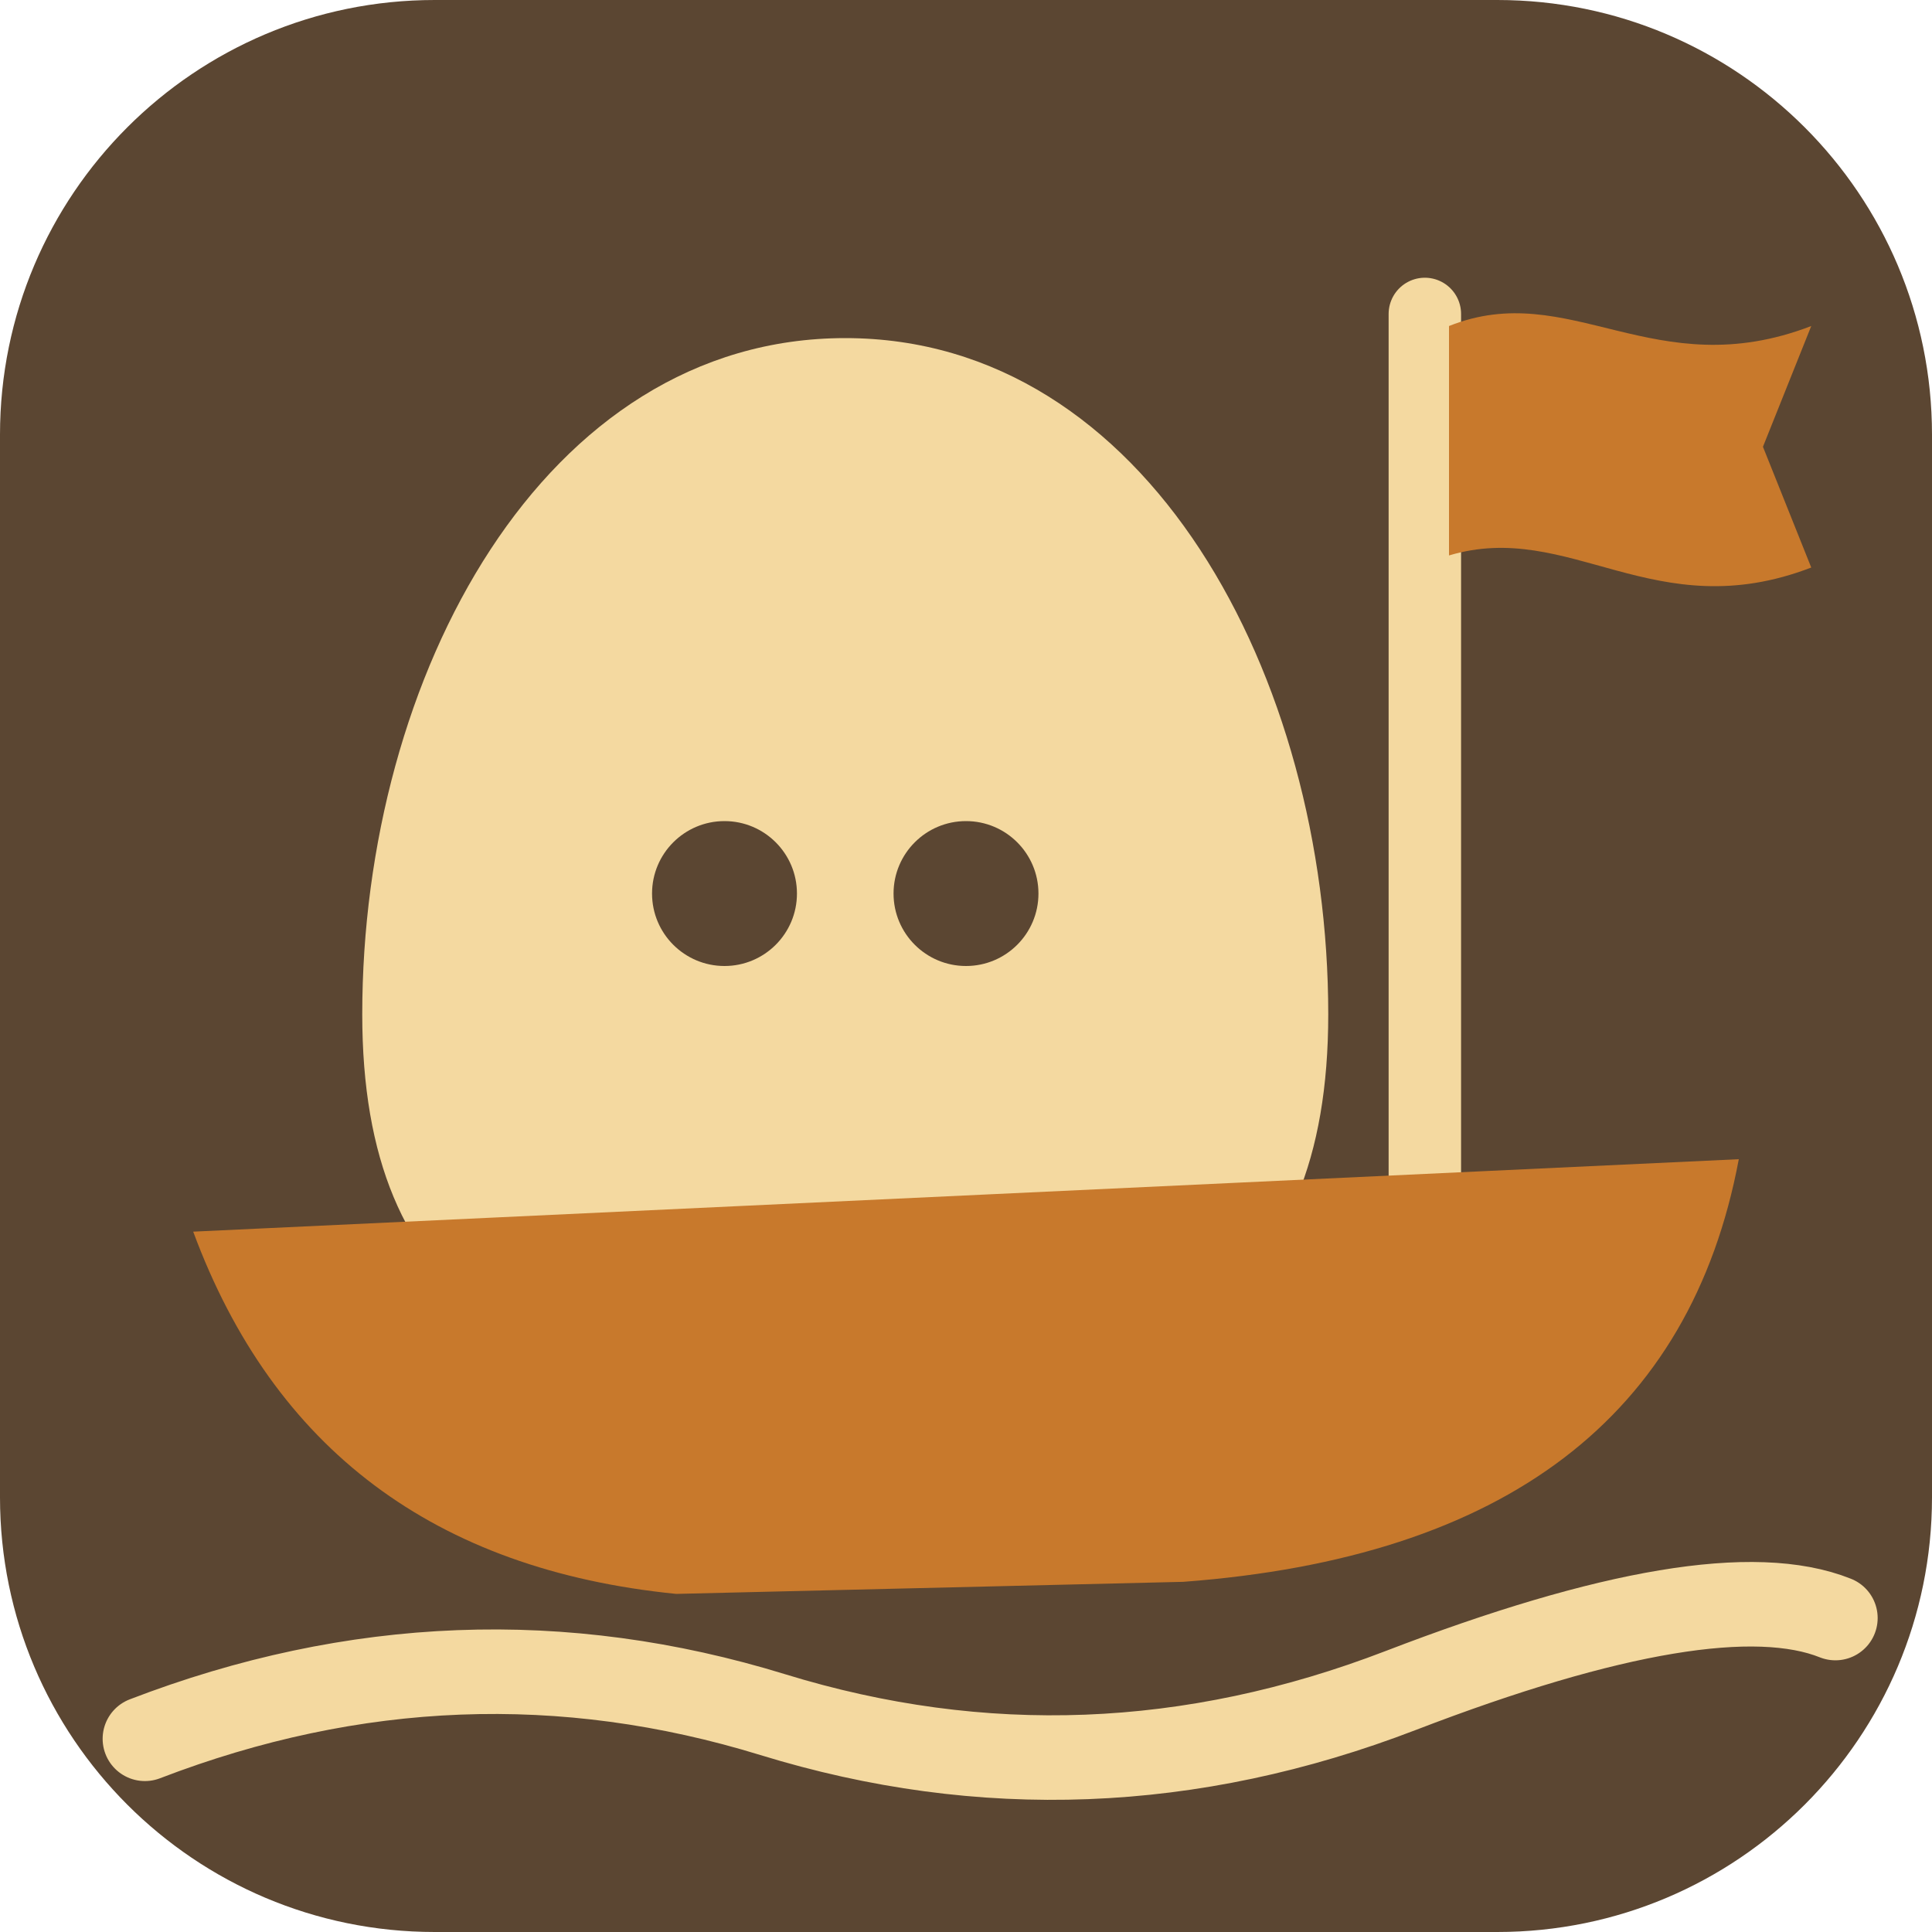
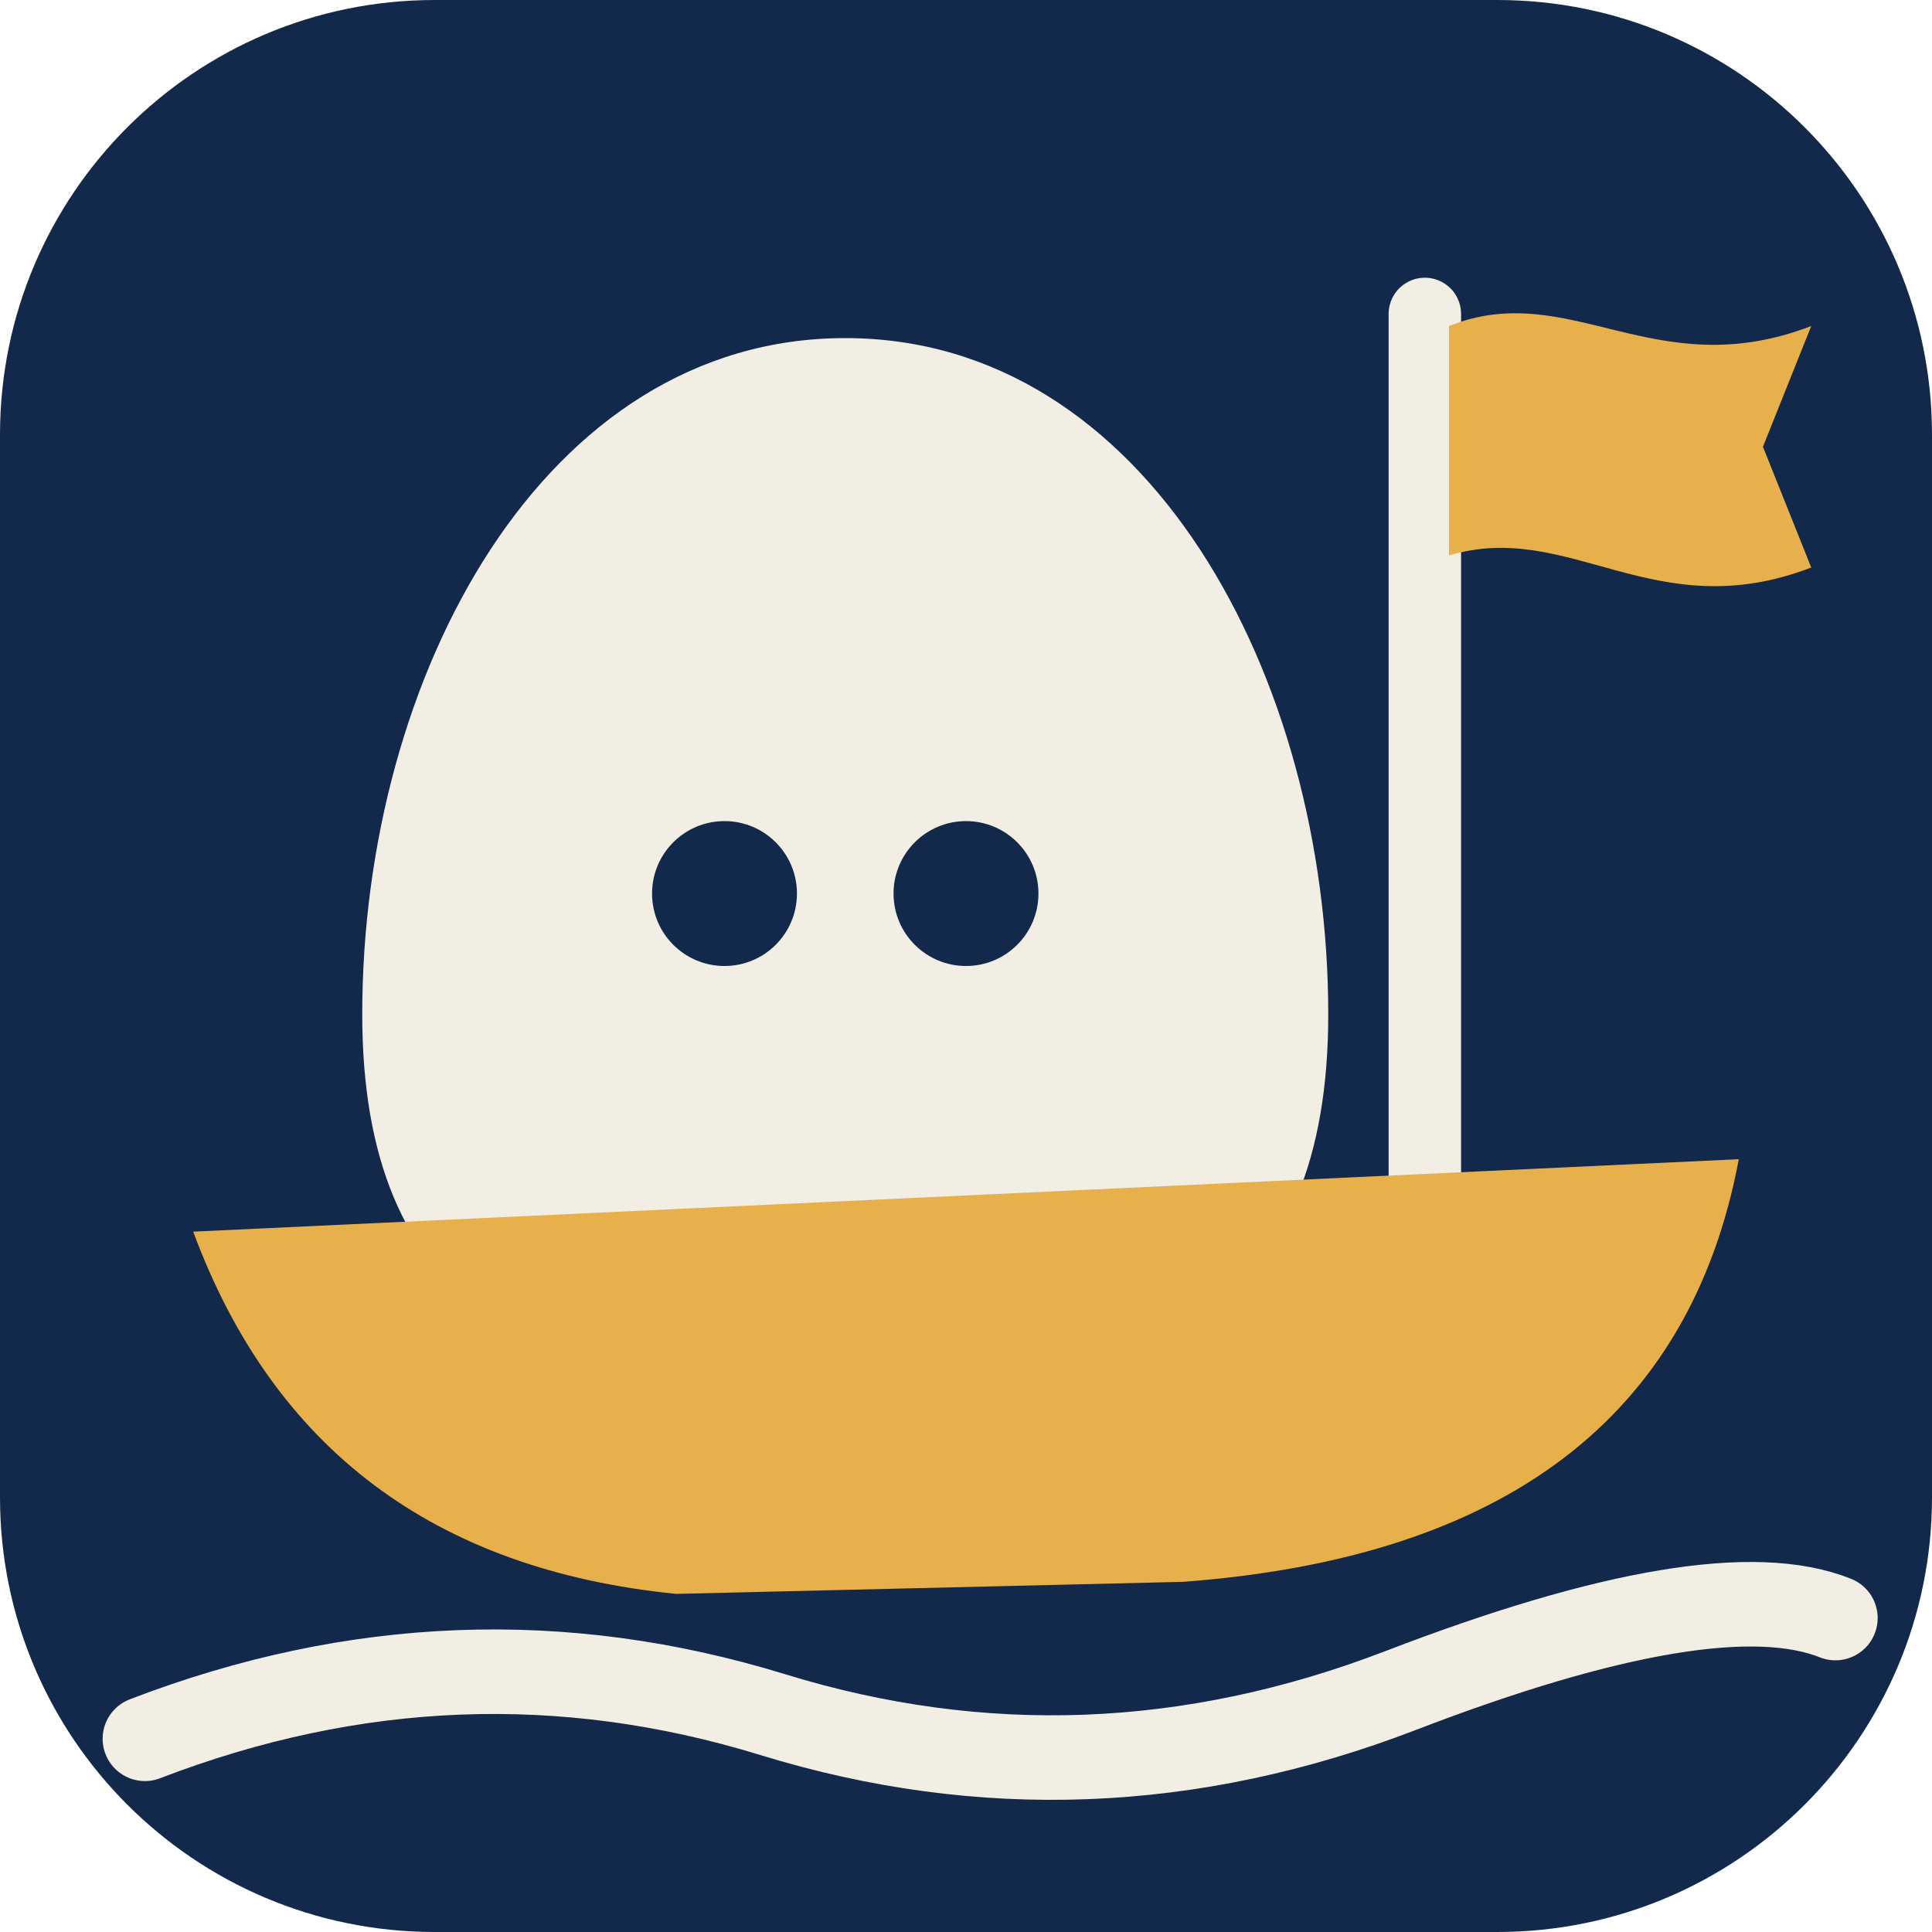
<svg xmlns="http://www.w3.org/2000/svg" viewBox="0 0 160 160">
-   <rect width="160" height="160" rx="36" fill="#5B4632" />
+   <rect width="160" height="160" rx="36" fill="#13294B" />
  <g transform="translate(0 10)">
-     <line x1="118" y1="90" x2="118" y2="16" stroke="#F4D9A0" stroke-width="6" stroke-linecap="round" />
-     <path d="M120 17 C130 13 137 22 150 17 L146 27 L150 37 C137 42 130 33 120 36 Z" fill="#C8792C" />
-     <path d="M70 18 C95 18 110 46 110 74 C110 98 96 106 70 106 C44 106 30 98 30 74 C30 46 45 18 70 18 Z" fill="#F4D9A0" />
-     <circle cx="60" cy="64" r="6" fill="#5B4632" />
-     <circle cx="80" cy="64" r="6" fill="#5B4632" />
-     <path d="M16 92 L144 86 Q138 118 98 121 L56 122 Q26 119 16 92 Z" fill="#C8792C" />
-     <path d="M12 134 Q38 124 64 132 T116 130 T152 124" fill="none" stroke="#F4D9A0" stroke-width="7" stroke-linecap="round" />
+     <line x1="118" y1="90" x2="118" y2="16" stroke="#F3EEE3" stroke-width="6" stroke-linecap="round" />
+     <path d="M120 17 C130 13 137 22 150 17 L146 27 L150 37 C137 42 130 33 120 36 Z" fill="#E8B04B" />
+     <path d="M70 18 C95 18 110 46 110 74 C110 98 96 106 70 106 C44 106 30 98 30 74 C30 46 45 18 70 18 Z" fill="#F3EEE3" />
+     <circle cx="60" cy="64" r="6" fill="#13294B" />
+     <circle cx="80" cy="64" r="6" fill="#13294B" />
+     <path d="M16 92 L144 86 Q138 118 98 121 L56 122 Q26 119 16 92 Z" fill="#E8B04B" />
+     <path d="M12 134 Q38 124 64 132 T116 130 T152 124" fill="none" stroke="#F3EEE3" stroke-width="7" stroke-linecap="round" />
  </g>
</svg>
